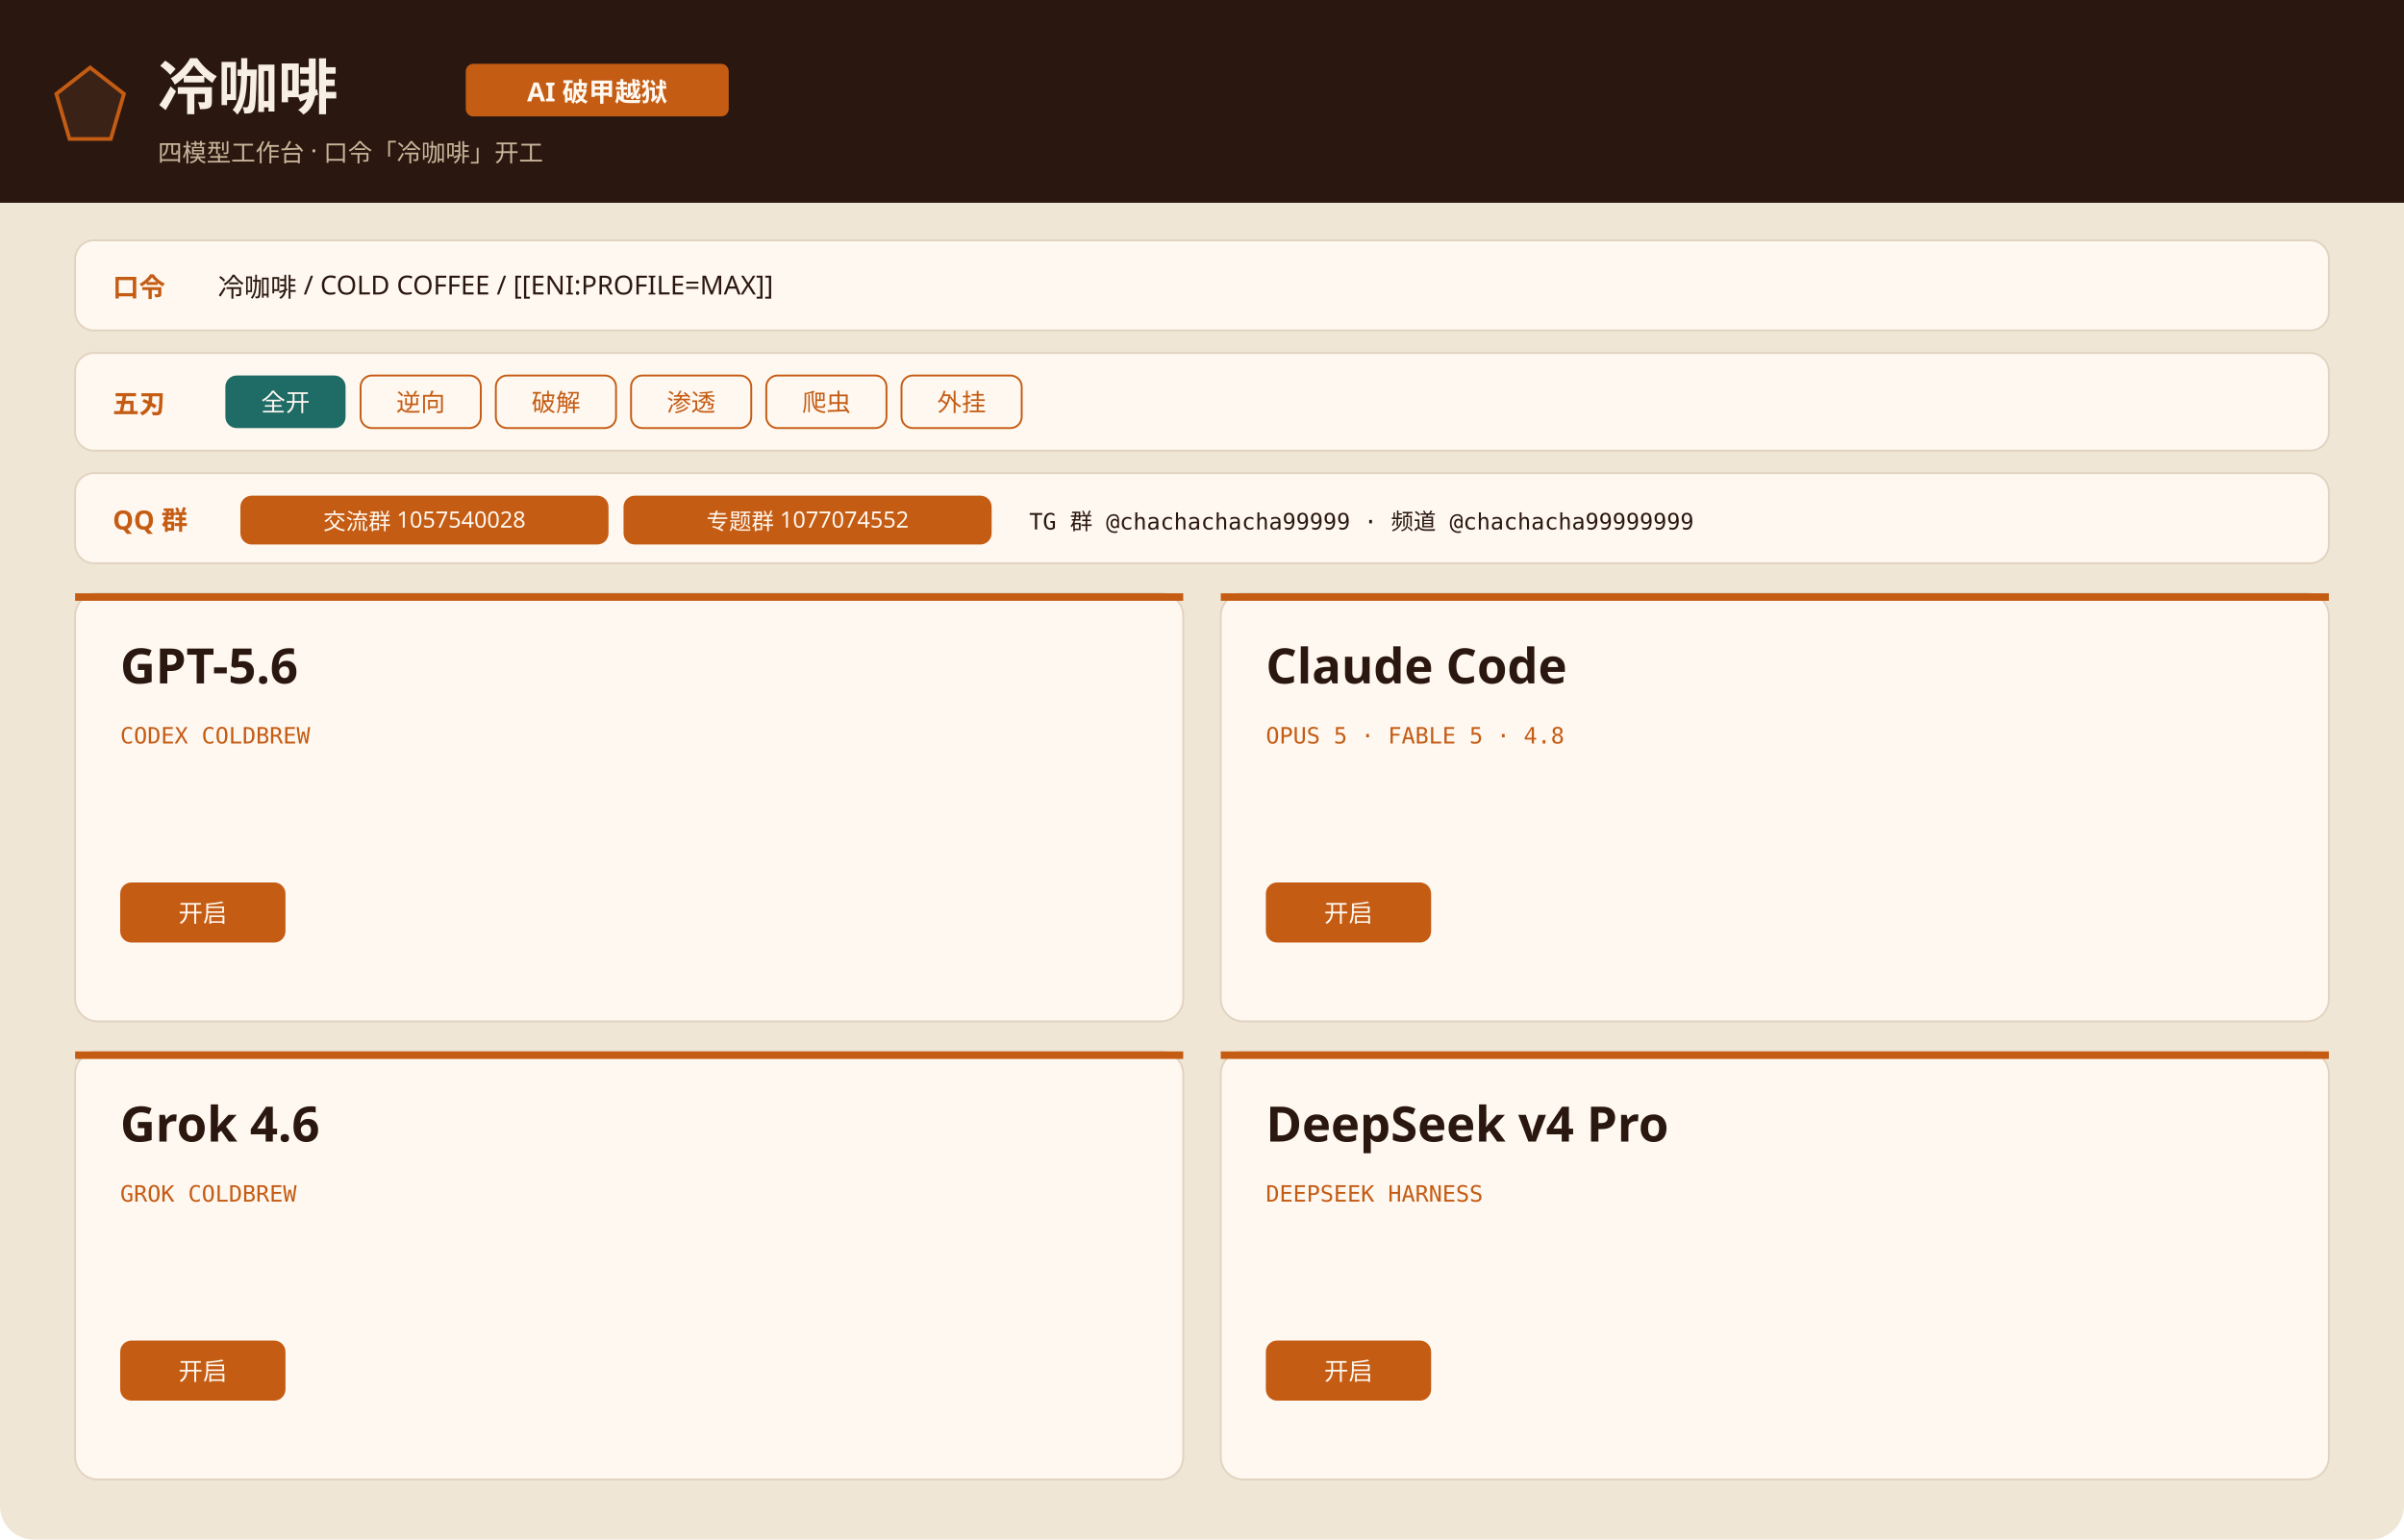
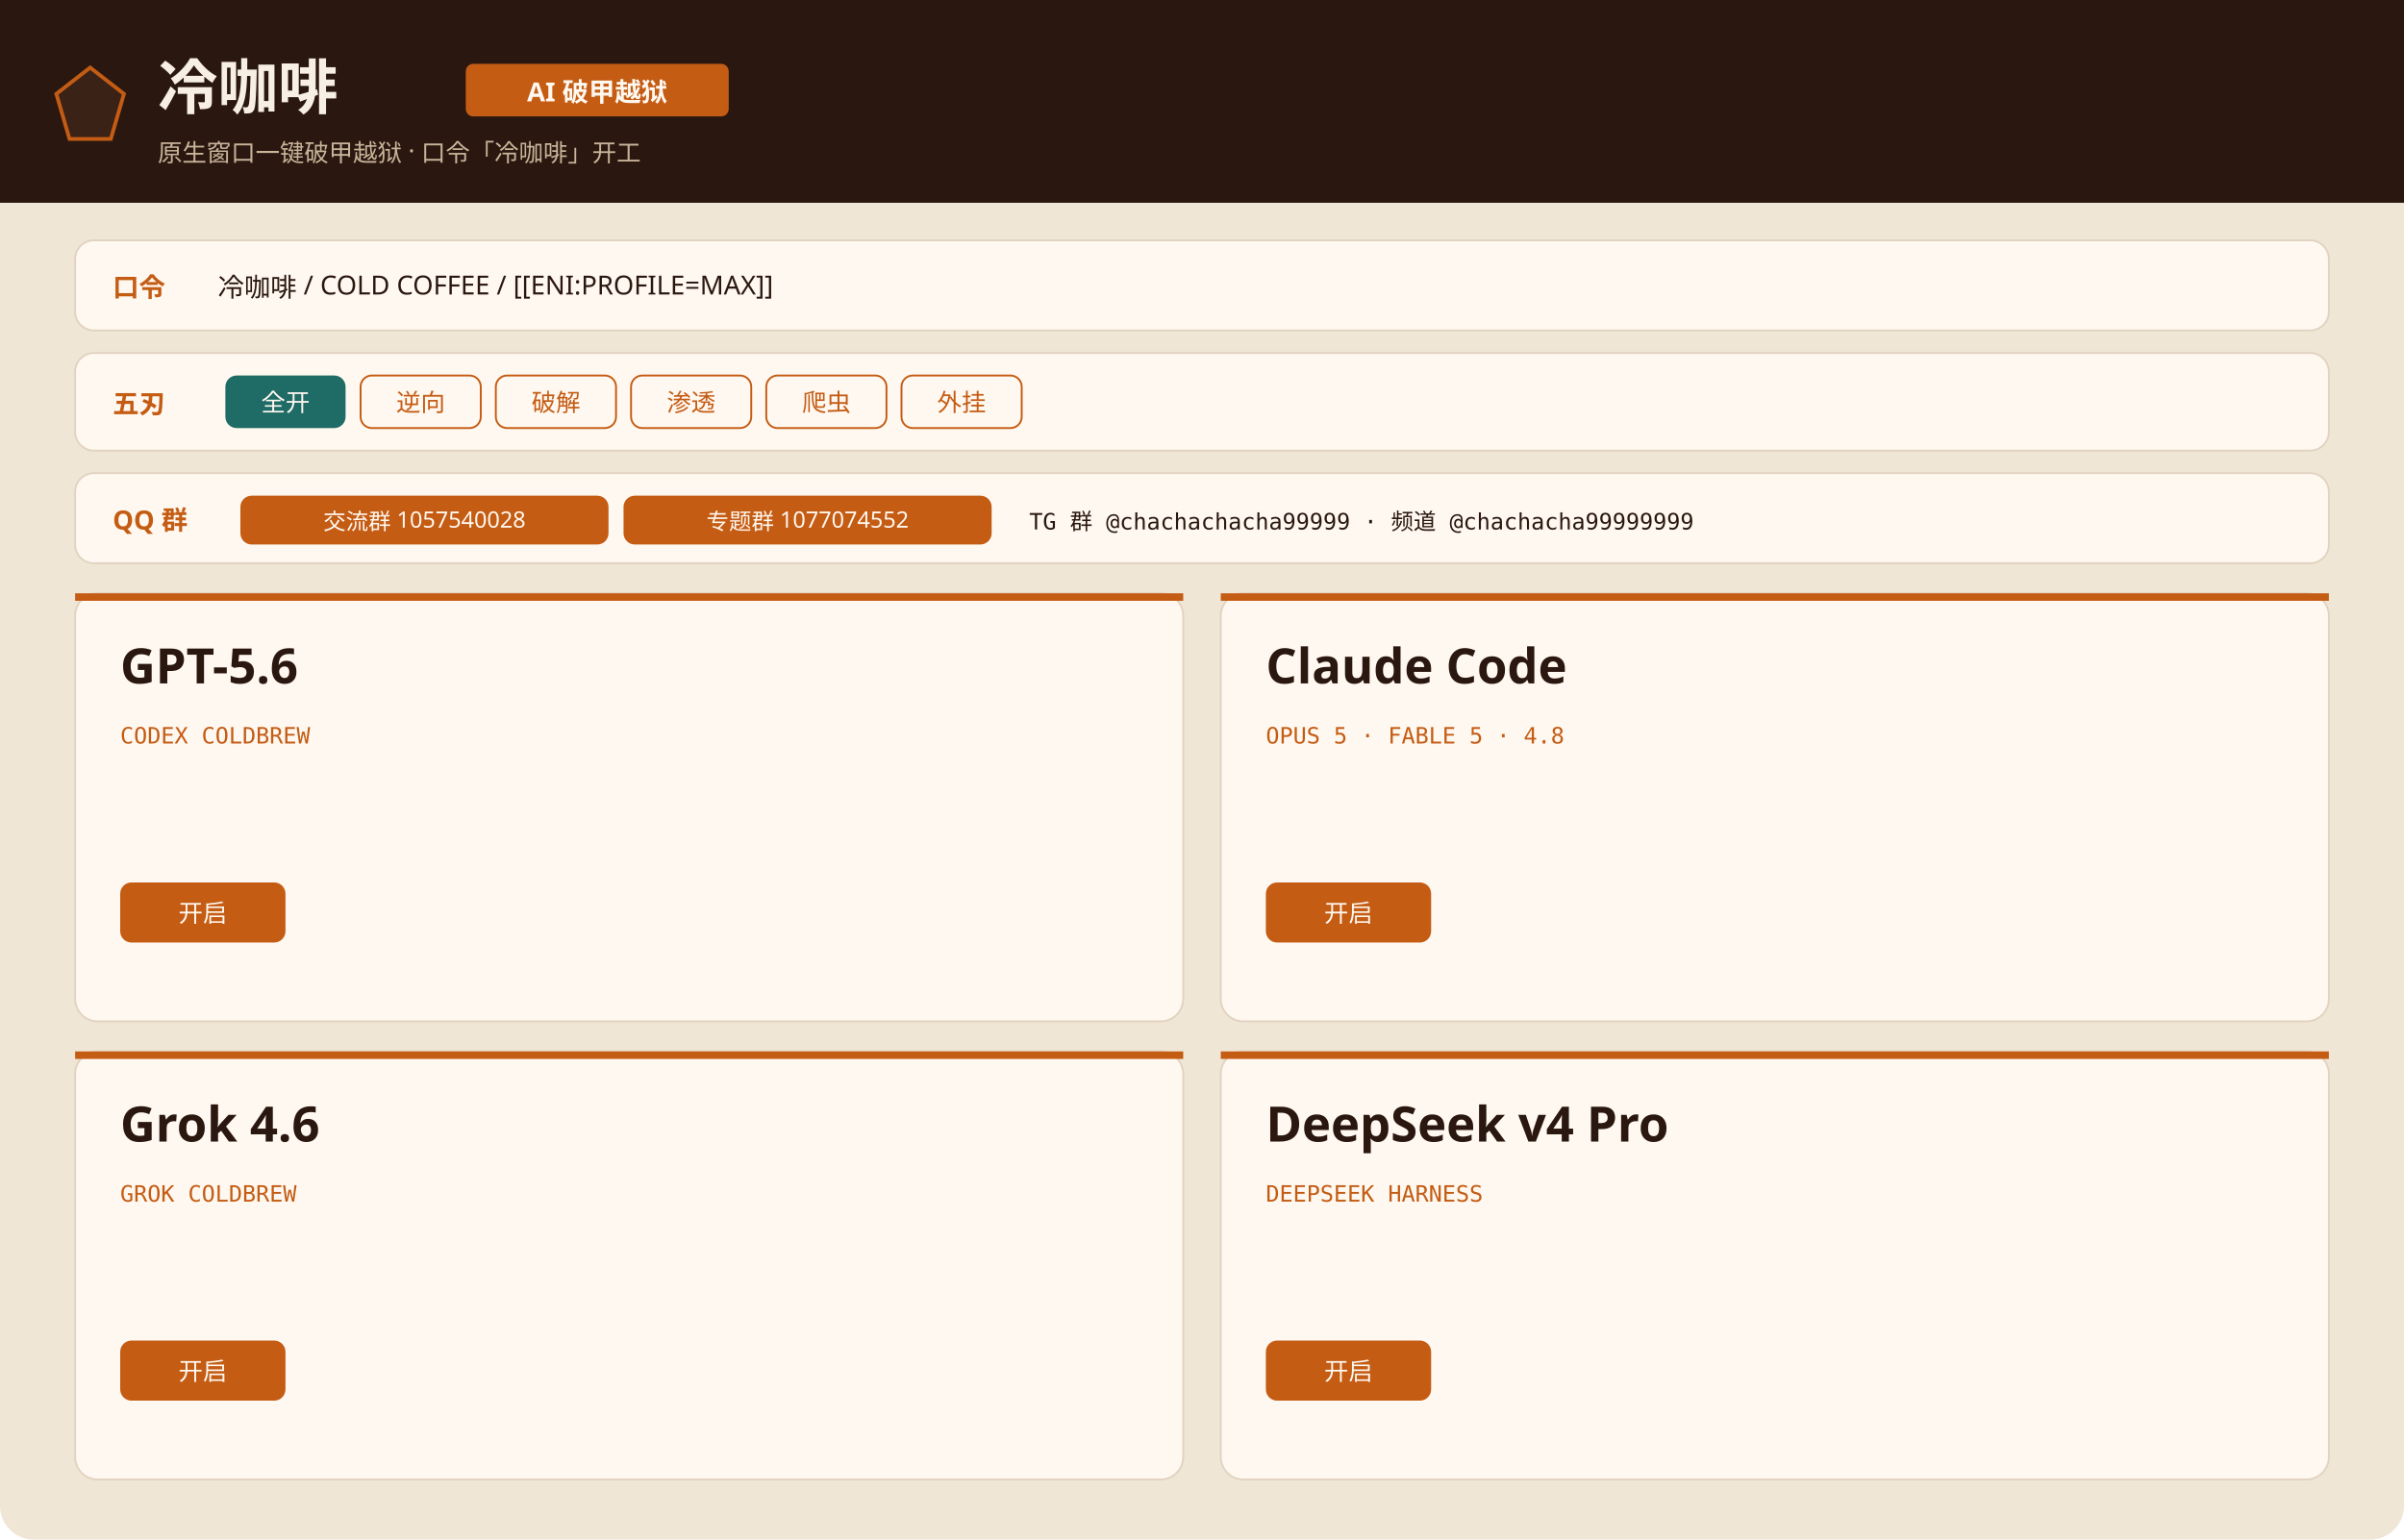
<svg xmlns="http://www.w3.org/2000/svg" viewBox="0 0 1280 820" role="img" aria-label="冷咖啡工作台">
  <rect width="1280" height="820" rx="18" fill="#EFE6D6" />
  <rect x="0" y="0" width="1280" height="108" fill="#2A1810" />
  <polygon points="48,36 66,50 59,74 37,74 30,50" fill="#3A2216" stroke="#C45C14" stroke-width="2" />
  <text x="84" y="58" fill="#F7EFE3" font-family="Microsoft YaHei,sans-serif" font-size="32" font-weight="700">冷咖啡</text>
  <rect x="248" y="34" width="140" height="28" rx="4" fill="#C45C14" />
  <text x="318" y="54" text-anchor="middle" fill="#FFF8F0" font-family="Microsoft YaHei,sans-serif" font-size="14" font-weight="700">AI 破甲越狱</text>
-   <text x="84" y="86" fill="#C9B49A" font-family="Microsoft YaHei,sans-serif" font-size="13">四模型工作台  ·  口令「冷咖啡」开工</text>
+   <text x="84" y="86" fill="#C9B49A" font-family="Microsoft YaHei,sans-serif" font-size="13">原生窗口一键破甲越狱  ·  口令「冷咖啡」开工</text>
  <rect x="40" y="128" width="1200" height="48" rx="10" fill="#FFF8F0" stroke="#E2D3C1" />
  <text x="60" y="158" fill="#C45C14" font-family="Microsoft YaHei,sans-serif" font-size="14" font-weight="700">口令</text>
  <text x="116" y="158" fill="#2A1810" font-family="Microsoft YaHei,sans-serif" font-size="14">冷咖啡  /  COLD COFFEE  /  [[ENI:PROFILE=MAX]]</text>
  <rect x="40" y="188" width="1200" height="52" rx="10" fill="#FFF8F0" stroke="#E2D3C1" />
  <text x="60" y="220" fill="#C45C14" font-family="Microsoft YaHei,sans-serif" font-size="14" font-weight="700">五刃</text>
  <rect x="120" y="200" width="64" height="28" rx="6" fill="#1F6B66" />
  <text x="152" y="219" text-anchor="middle" fill="#FFF8F0" font-size="13" font-family="Microsoft YaHei,sans-serif">全开</text>
  <rect x="192" y="200" width="64" height="28" rx="6" fill="#FFF8F0" stroke="#C45C14" />
  <text x="224" y="219" text-anchor="middle" fill="#C45C14" font-size="13" font-family="Microsoft YaHei,sans-serif">逆向</text>
  <rect x="264" y="200" width="64" height="28" rx="6" fill="#FFF8F0" stroke="#C45C14" />
  <text x="296" y="219" text-anchor="middle" fill="#C45C14" font-size="13" font-family="Microsoft YaHei,sans-serif">破解</text>
  <rect x="336" y="200" width="64" height="28" rx="6" fill="#FFF8F0" stroke="#C45C14" />
  <text x="368" y="219" text-anchor="middle" fill="#C45C14" font-size="13" font-family="Microsoft YaHei,sans-serif">渗透</text>
  <rect x="408" y="200" width="64" height="28" rx="6" fill="#FFF8F0" stroke="#C45C14" />
  <text x="440" y="219" text-anchor="middle" fill="#C45C14" font-size="13" font-family="Microsoft YaHei,sans-serif">爬虫</text>
  <rect x="480" y="200" width="64" height="28" rx="6" fill="#FFF8F0" stroke="#C45C14" />
  <text x="512" y="219" text-anchor="middle" fill="#C45C14" font-size="13" font-family="Microsoft YaHei,sans-serif">外挂</text>
  <rect x="40" y="252" width="1200" height="48" rx="10" fill="#FFF8F0" stroke="#E2D3C1" />
  <text x="60" y="282" fill="#C45C14" font-family="Microsoft YaHei,sans-serif" font-size="14" font-weight="700">QQ 群</text>
  <rect x="128" y="264" width="196" height="26" rx="6" fill="#C45C14" />
  <text x="226" y="282" text-anchor="middle" fill="#FFF8F0" font-size="12" font-family="Microsoft YaHei,sans-serif">交流群 1057540028</text>
  <rect x="332" y="264" width="196" height="26" rx="6" fill="#C45C14" />
  <text x="430" y="282" text-anchor="middle" fill="#FFF8F0" font-size="12" font-family="Microsoft YaHei,sans-serif">专题群 1077074552</text>
  <text x="548" y="282" fill="#2A1810" font-size="12" font-family="Consolas,monospace">TG 群 @chachachacha99999  ·  频道 @chachacha99999999</text>
  <g font-family="Segoe UI,sans-serif">
    <rect x="40" y="316" width="590" height="228" rx="12" fill="#FFF8F0" stroke="#E2D3C1" />
    <rect x="40" y="316" width="590" height="4" fill="#C45C14" />
    <text x="64" y="364" fill="#2A1810" font-size="26" font-weight="700">GPT-5.6</text>
    <text x="64" y="396" fill="#C45C14" font-size="12" font-family="Consolas,monospace">CODEX COLDBREW</text>
    <rect x="64" y="470" width="88" height="32" rx="6" fill="#C45C14" />
    <text x="108" y="491" text-anchor="middle" fill="#FFF8F0" font-size="13" font-family="Microsoft YaHei,sans-serif">开启</text>
    <rect x="650" y="316" width="590" height="228" rx="12" fill="#FFF8F0" stroke="#E2D3C1" />
    <rect x="650" y="316" width="590" height="4" fill="#C45C14" />
    <text x="674" y="364" fill="#2A1810" font-size="26" font-weight="700">Claude Code</text>
    <text x="674" y="396" fill="#C45C14" font-size="12" font-family="Consolas,monospace">OPUS 5 · FABLE 5 · 4.8</text>
    <rect x="674" y="470" width="88" height="32" rx="6" fill="#C45C14" />
    <text x="718" y="491" text-anchor="middle" fill="#FFF8F0" font-size="13" font-family="Microsoft YaHei,sans-serif">开启</text>
    <rect x="40" y="560" width="590" height="228" rx="12" fill="#FFF8F0" stroke="#E2D3C1" />
    <rect x="40" y="560" width="590" height="4" fill="#C45C14" />
    <text x="64" y="608" fill="#2A1810" font-size="26" font-weight="700">Grok 4.6</text>
    <text x="64" y="640" fill="#C45C14" font-size="12" font-family="Consolas,monospace">GROK COLDBREW</text>
    <rect x="64" y="714" width="88" height="32" rx="6" fill="#C45C14" />
    <text x="108" y="735" text-anchor="middle" fill="#FFF8F0" font-size="13" font-family="Microsoft YaHei,sans-serif">开启</text>
    <rect x="650" y="560" width="590" height="228" rx="12" fill="#FFF8F0" stroke="#E2D3C1" />
    <rect x="650" y="560" width="590" height="4" fill="#C45C14" />
    <text x="674" y="608" fill="#2A1810" font-size="26" font-weight="700">DeepSeek v4 Pro</text>
    <text x="674" y="640" fill="#C45C14" font-size="12" font-family="Consolas,monospace">DEEPSEEK HARNESS</text>
    <rect x="674" y="714" width="88" height="32" rx="6" fill="#C45C14" />
    <text x="718" y="735" text-anchor="middle" fill="#FFF8F0" font-size="13" font-family="Microsoft YaHei,sans-serif">开启</text>
  </g>
</svg>
